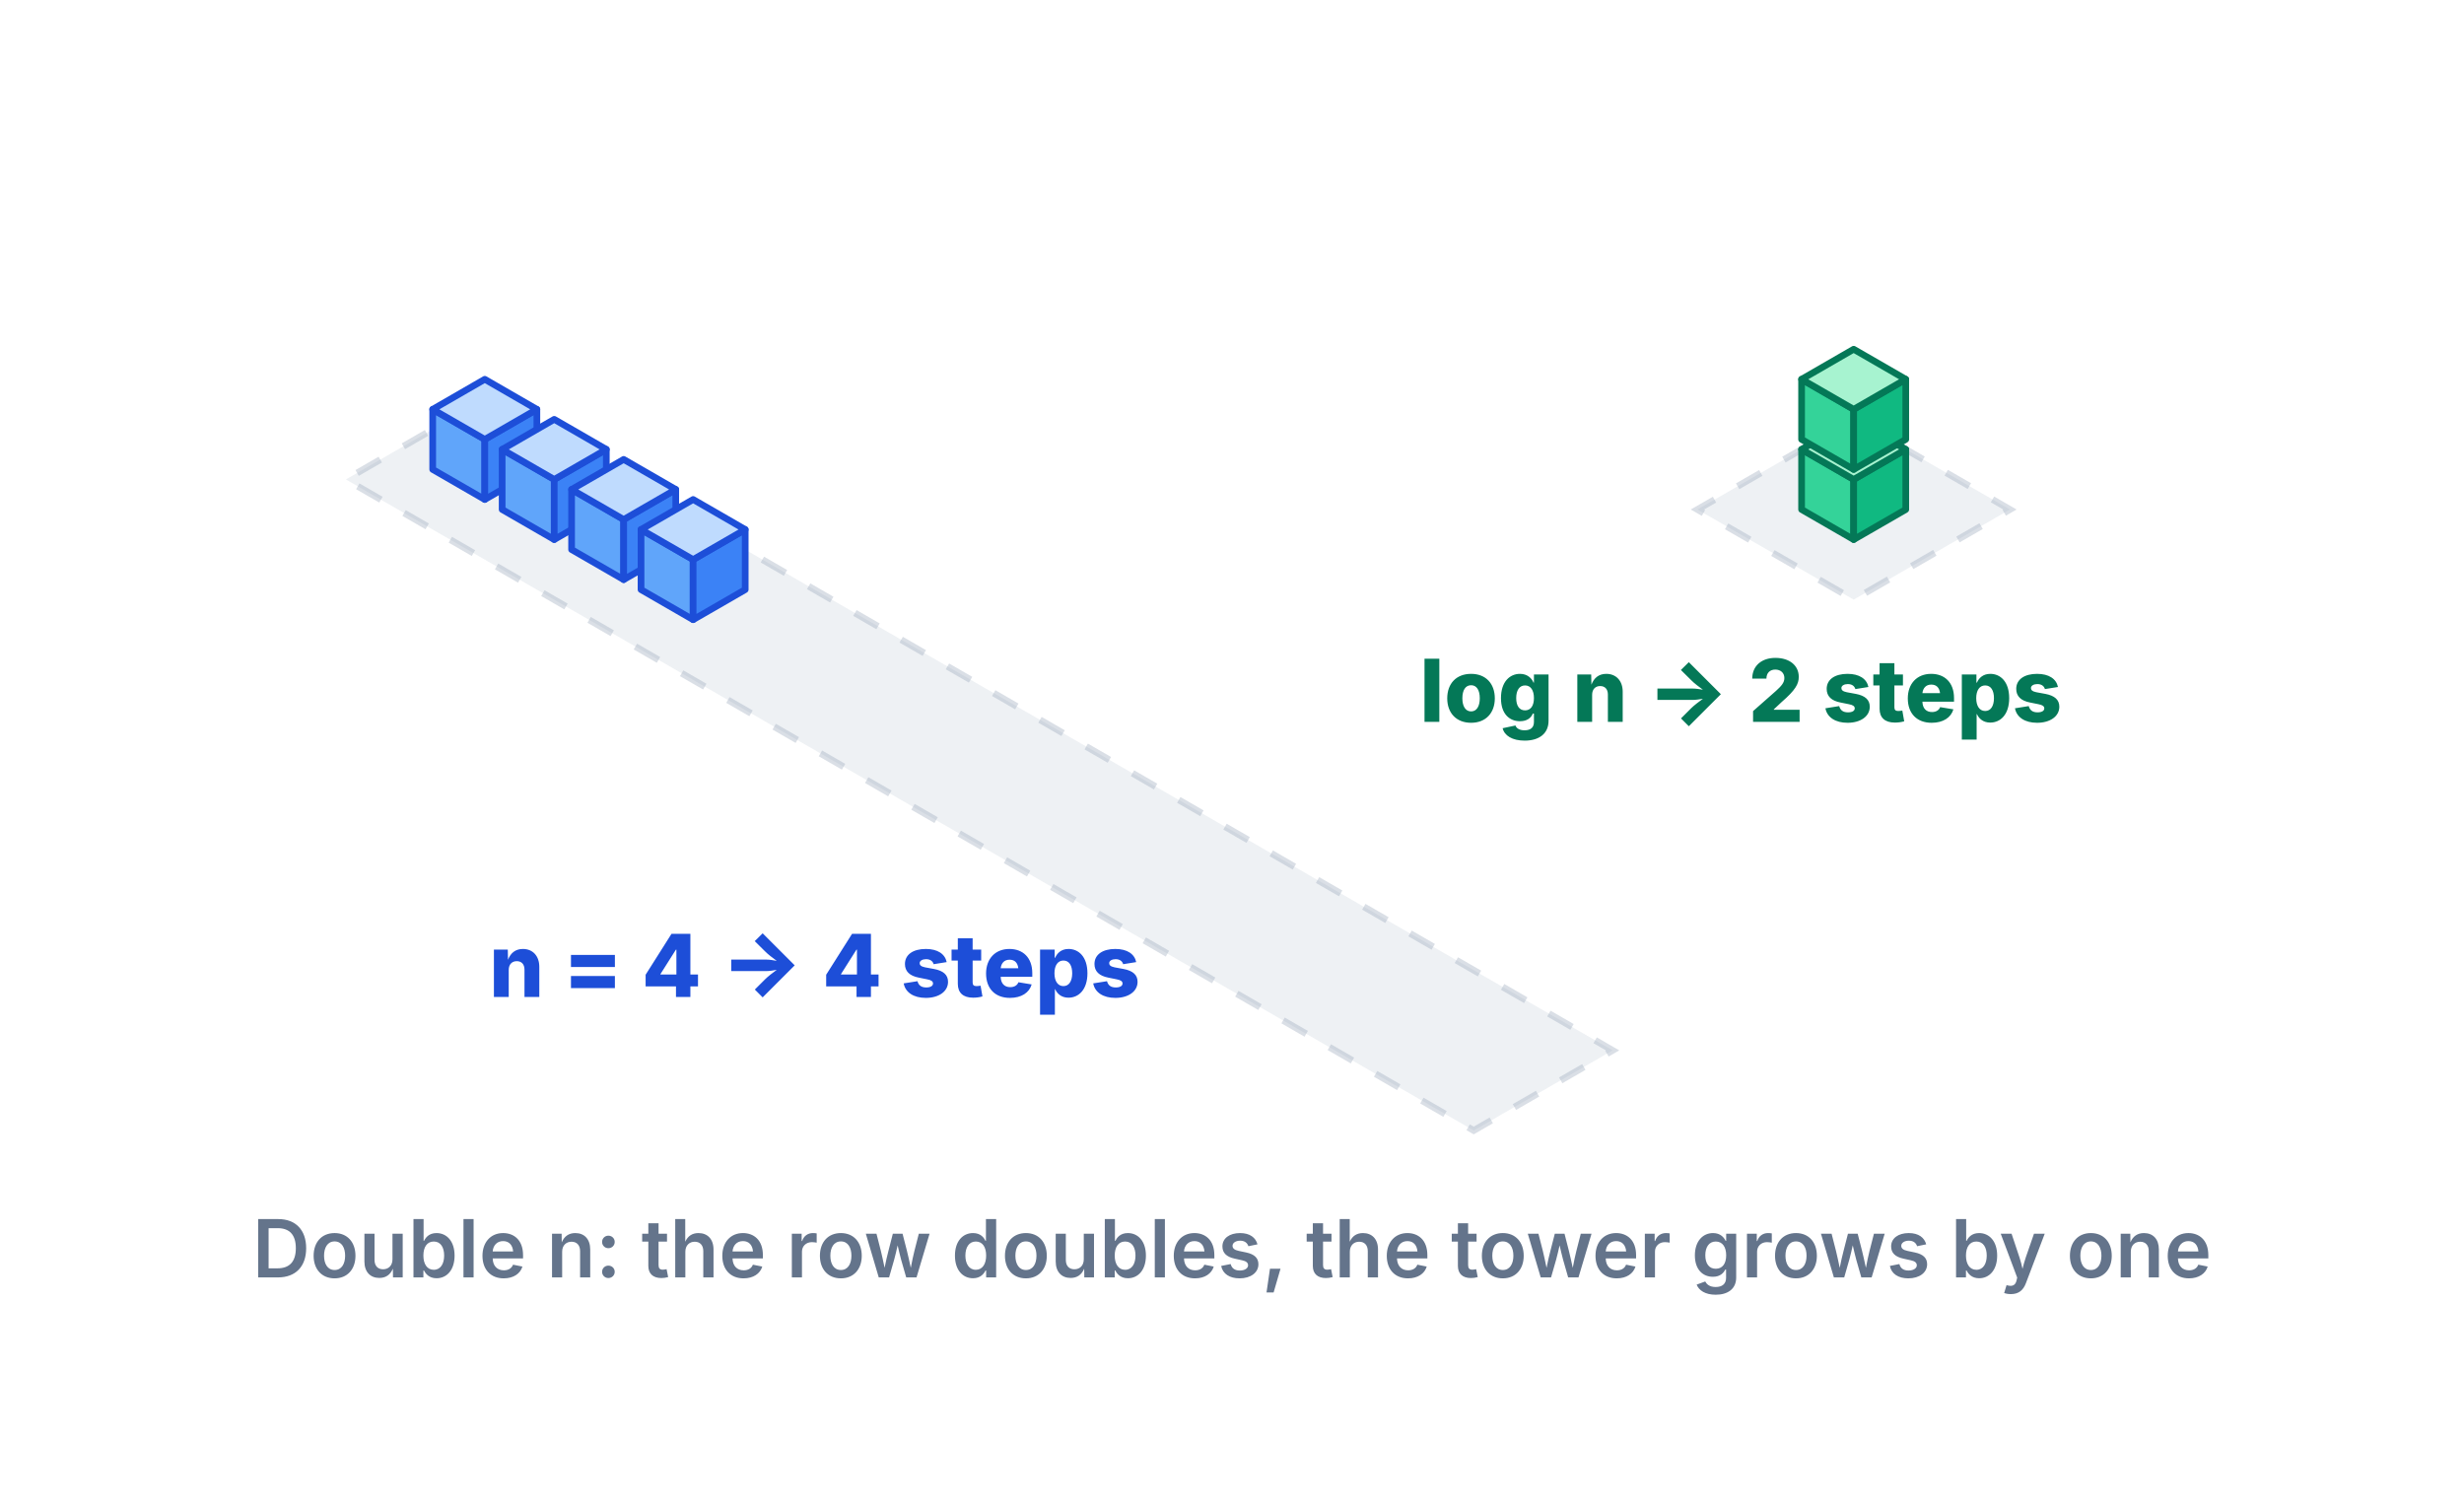
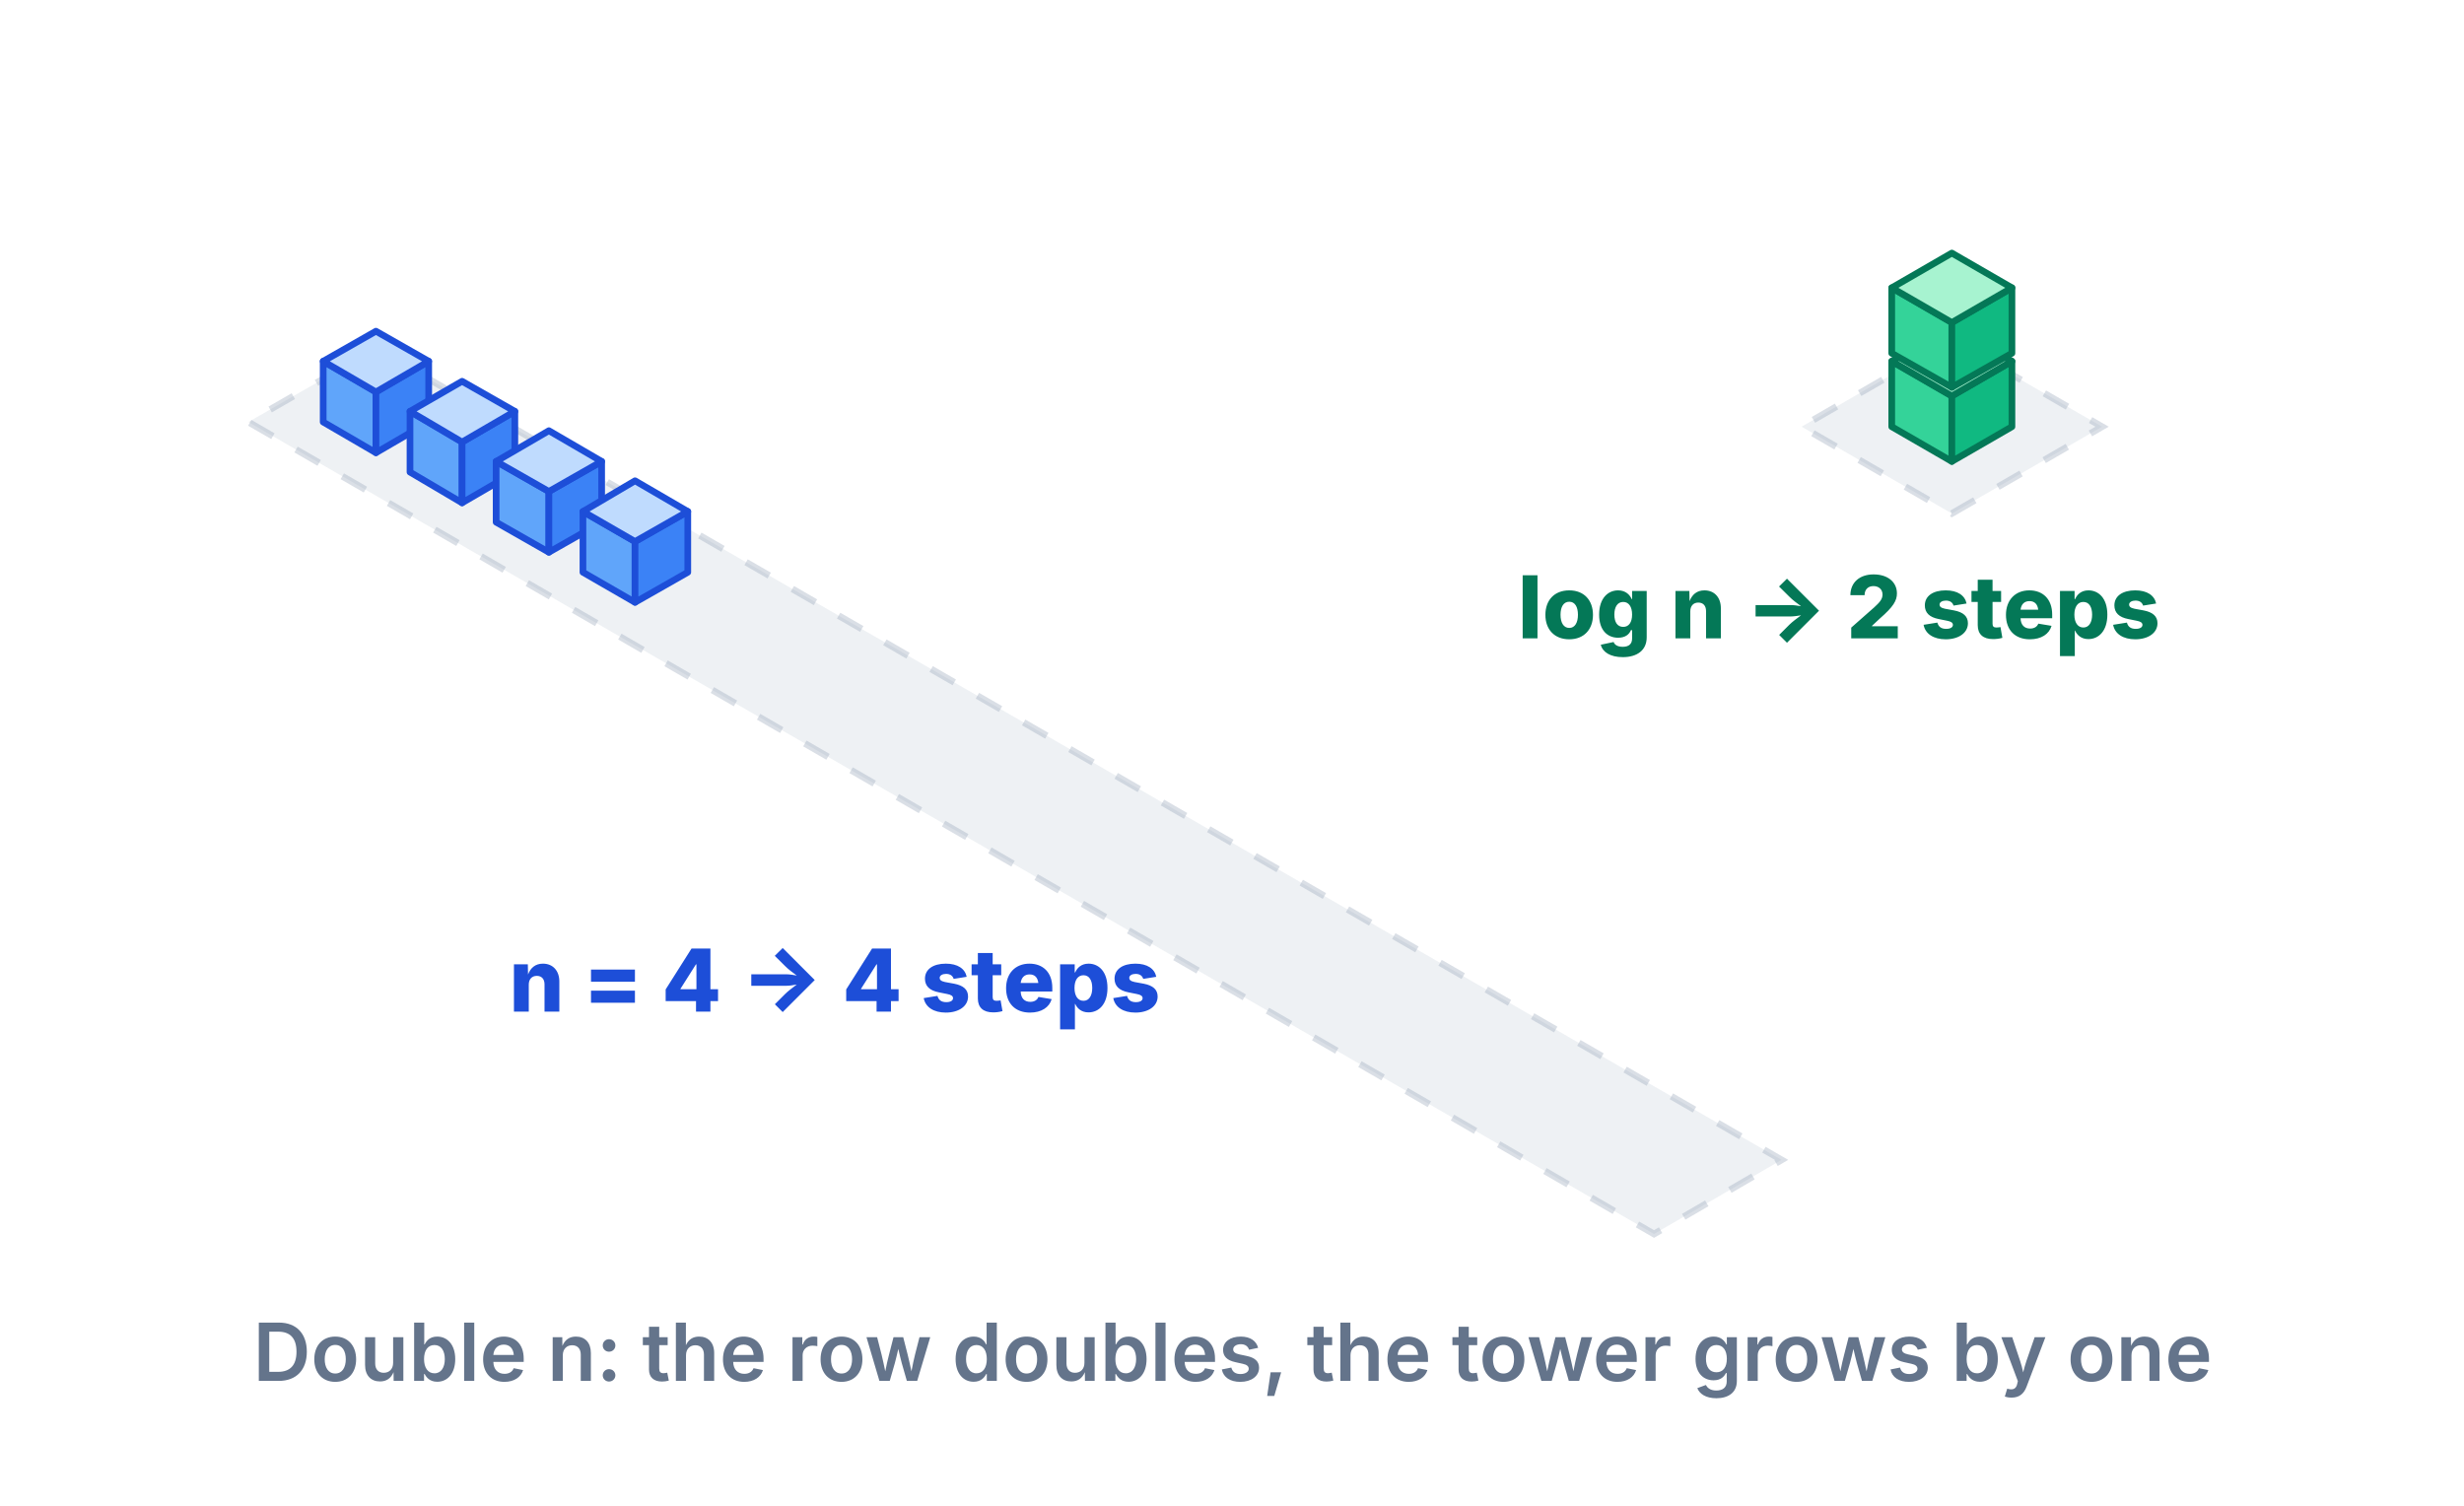
- <svg xmlns="http://www.w3.org/2000/svg" viewBox="-72.6 -65.8 369.0 225.5" width="360" height="220" role="img" aria-label="As n doubles, n steps doubles but log n steps grows by only one">
+ <svg xmlns="http://www.w3.org/2000/svg" viewBox="-56.3 -58.7 369.0 225.5" width="360" height="220" role="img" aria-label="As n doubles, n steps doubles but log n steps grows by only one">
  <style>
g,line,polygon,text,rect{transform-box:fill-box}
- @media (prefers-reduced-motion: reduce){*{animation:none!important}}.r4{animation:r4 7.5s ease-out infinite;opacity:0}@keyframes r4{0%,34.0%{opacity:0;transform:translateY(-10px)}39.0%,94%{opacity:1;transform:translateY(0)}98%,100%{opacity:0}}.r5{animation:r5 7.5s ease-out infinite;opacity:0}@keyframes r5{0%,34.0%{opacity:0;transform:translateY(-10px)}39.0%,94%{opacity:1;transform:translateY(0)}98%,100%{opacity:0}}.r6{animation:r6 7.5s ease-out infinite;opacity:0}@keyframes r6{0%,34.0%{opacity:0;transform:translateY(-10px)}39.0%,94%{opacity:1;transform:translateY(0)}98%,100%{opacity:0}}.r7{animation:r7 7.5s ease-out infinite;opacity:0}@keyframes r7{0%,34.0%{opacity:0;transform:translateY(-10px)}39.0%,94%{opacity:1;transform:translateY(0)}98%,100%{opacity:0}}.r8{animation:r8 7.5s ease-out infinite;opacity:0}@keyframes r8{0%,67.0%{opacity:0;transform:translateY(-10px)}72.0%,94%{opacity:1;transform:translateY(0)}98%,100%{opacity:0}}.r9{animation:r9 7.5s ease-out infinite;opacity:0}@keyframes r9{0%,67.0%{opacity:0;transform:translateY(-10px)}72.0%,94%{opacity:1;transform:translateY(0)}98%,100%{opacity:0}}.r10{animation:r10 7.5s ease-out infinite;opacity:0}@keyframes r10{0%,67.0%{opacity:0;transform:translateY(-10px)}72.0%,94%{opacity:1;transform:translateY(0)}98%,100%{opacity:0}}.r11{animation:r11 7.5s ease-out infinite;opacity:0}@keyframes r11{0%,67.0%{opacity:0;transform:translateY(-10px)}72.0%,94%{opacity:1;transform:translateY(0)}98%,100%{opacity:0}}.r12{animation:r12 7.5s ease-out infinite;opacity:0}@keyframes r12{0%,67.0%{opacity:0;transform:translateY(-10px)}72.0%,94%{opacity:1;transform:translateY(0)}98%,100%{opacity:0}}.r13{animation:r13 7.5s ease-out infinite;opacity:0}@keyframes r13{0%,67.0%{opacity:0;transform:translateY(-10px)}72.0%,94%{opacity:1;transform:translateY(0)}98%,100%{opacity:0}}.r14{animation:r14 7.5s ease-out infinite;opacity:0}@keyframes r14{0%,67.0%{opacity:0;transform:translateY(-10px)}72.0%,94%{opacity:1;transform:translateY(0)}98%,100%{opacity:0}}.r15{animation:r15 7.5s ease-out infinite;opacity:0}@keyframes r15{0%,67.0%{opacity:0;transform:translateY(-10px)}72.0%,94%{opacity:1;transform:translateY(0)}98%,100%{opacity:0}}.w2{animation:w2 7.5s ease-out infinite;opacity:0}@keyframes w2{0%,34.0%{opacity:0;transform:translateY(-10px)}39.0%,94%{opacity:1;transform:translateY(0)}98%,100%{opacity:0}}.w3{animation:w3 7.5s ease-out infinite;opacity:0}@keyframes w3{0%,67.0%{opacity:0;transform:translateY(-10px)}72.0%,94%{opacity:1;transform:translateY(0)}98%,100%{opacity:0}}.l0{animation:l0 7.5s linear infinite;opacity:1}@keyframes l0{0%,32.4%{opacity:1}32.6%,95.8%{opacity:0}96%,100%{opacity:1}}.l1{animation:l1 7.5s linear infinite;opacity:0}@keyframes l1{0%,32.8%{opacity:0}33.0%,65.4%{opacity:1}65.6%,100%{opacity:0}}.l2{animation:l2 7.5s linear infinite;opacity:0}@keyframes l2{0%,65.8%{opacity:0}66.0%,94.0%{opacity:1}94.2%,100%{opacity:0}}</style>
-   <polygon points="0.0,-6.0 168.9,91.5 148.1,103.5 -20.8,6.0" fill="#94A3B8" fill-opacity="0.16" stroke="#94A3B8" stroke-opacity="0.35" stroke-dasharray="4 4" />
-   <polygon points="205.0,-3.0 228.4,10.5 205.0,24.0 181.6,10.5" fill="#94A3B8" fill-opacity="0.16" stroke="#94A3B8" stroke-opacity="0.35" stroke-dasharray="4 4" />
+ @media (prefers-reduced-motion: reduce){*{animation:none!important}}.r4{animation:r4 7.5s ease-out infinite;opacity:0}@keyframes r4{0%,34.0%{opacity:0;transform:translateY(-10px)}39.0%,94%{opacity:1;transform:translateY(0)}98%,100%{opacity:0}}.r5{animation:r5 7.5s ease-out infinite;opacity:0}@keyframes r5{0%,34.0%{opacity:0;transform:translateY(-10px)}39.0%,94%{opacity:1;transform:translateY(0)}98%,100%{opacity:0}}.r6{animation:r6 7.5s ease-out infinite;opacity:0}@keyframes r6{0%,34.0%{opacity:0;transform:translateY(-10px)}39.0%,94%{opacity:1;transform:translateY(0)}98%,100%{opacity:0}}.r7{animation:r7 7.5s ease-out infinite;opacity:0}@keyframes r7{0%,34.0%{opacity:0;transform:translateY(-10px)}39.0%,94%{opacity:1;transform:translateY(0)}98%,100%{opacity:0}}.r8{animation:r8 7.5s ease-out infinite;opacity:0}@keyframes r8{0%,67.0%{opacity:0;transform:translateY(-10px)}72.0%,94%{opacity:1;transform:translateY(0)}98%,100%{opacity:0}}.r9{animation:r9 7.5s ease-out infinite;opacity:0}@keyframes r9{0%,67.0%{opacity:0;transform:translateY(-10px)}72.0%,94%{opacity:1;transform:translateY(0)}98%,100%{opacity:0}}.r10{animation:r10 7.5s ease-out infinite;opacity:0}@keyframes r10{0%,67.0%{opacity:0;transform:translateY(-10px)}72.0%,94%{opacity:1;transform:translateY(0)}98%,100%{opacity:0}}.r11{animation:r11 7.5s ease-out infinite;opacity:0}@keyframes r11{0%,67.0%{opacity:0;transform:translateY(-10px)}72.0%,94%{opacity:1;transform:translateY(0)}98%,100%{opacity:0}}.r12{animation:r12 7.5s ease-out infinite;opacity:0}@keyframes r12{0%,67.0%{opacity:0;transform:translateY(-10px)}72.0%,94%{opacity:1;transform:translateY(0)}98%,100%{opacity:0}}.r13{animation:r13 7.5s ease-out infinite;opacity:0}@keyframes r13{0%,67.0%{opacity:0;transform:translateY(-10px)}72.0%,94%{opacity:1;transform:translateY(0)}98%,100%{opacity:0}}.r14{animation:r14 7.5s ease-out infinite;opacity:0}@keyframes r14{0%,67.0%{opacity:0;transform:translateY(-10px)}72.0%,94%{opacity:1;transform:translateY(0)}98%,100%{opacity:0}}.r15{animation:r15 7.5s ease-out infinite;opacity:0}@keyframes r15{0%,67.0%{opacity:0;transform:translateY(-10px)}72.0%,94%{opacity:1;transform:translateY(0)}98%,100%{opacity:0}}.w2{animation:w2 7.5s ease-out infinite;opacity:0}@keyframes w2{0%,34.0%{opacity:0;transform:translateY(-10px)}39.0%,94%{opacity:1;transform:translateY(0)}98%,100%{opacity:0}}.w3{animation:w3 7.5s ease-out infinite;opacity:0}@keyframes w3{0%,67.0%{opacity:0;transform:translateY(-10px)}72.0%,94%{opacity:1;transform:translateY(0)}98%,100%{opacity:0}}.l0{animation:l0 7.5s linear infinite;opacity:1}@keyframes l0{0%,32.6%{opacity:1}32.8%,95.8%{opacity:0}96%,100%{opacity:1}}.l1{animation:l1 7.5s linear infinite;opacity:0}@keyframes l1{0%,32.8%{opacity:0}33.0%,65.6%{opacity:1}65.8%,100%{opacity:0}}.l2{animation:l2 7.5s linear infinite;opacity:0}@keyframes l2{0%,65.8%{opacity:0}66.0%,94.0%{opacity:1}94.2%,100%{opacity:0}}</style>
+   <polygon points="0.0,-6.5 210.5,115.0 191.4,126.1 -19.1,4.5" fill="#94A3B8" fill-opacity="0.16" stroke="#94A3B8" stroke-opacity="0.35" stroke-dasharray="4 4" />
+   <polygon points="236.0,-7.8 258.5,5.2 236.0,18.2 213.5,5.2" fill="#94A3B8" fill-opacity="0.16" stroke="#94A3B8" stroke-opacity="0.35" stroke-dasharray="4 4" />
  <g class="r0">
    <g>
-       <polygon points="-7.8,4.5 0.0,9.0 0.0,-0.0 -7.8,-4.5" fill="#60A5FA" stroke="#1D4ED8" stroke-width="1" stroke-linejoin="round" />
-       <polygon points="7.8,4.5 0.0,9.0 0.0,-0.0 7.8,-4.5" fill="#3B82F6" stroke="#1D4ED8" stroke-width="1" stroke-linejoin="round" />
-       <polygon points="0.0,-9.0 7.8,-4.5 0.0,-0.0 -7.8,-4.5" fill="#BFDBFE" stroke="#1D4ED8" stroke-width="1" stroke-linejoin="round" />
+       <polygon points="-7.9,4.5 0.0,9.1 0.0,-0.0 -7.9,-4.6" fill="#60A5FA" stroke="#1D4ED8" stroke-width="1" stroke-linejoin="round" />
+       <polygon points="7.9,4.5 0.0,9.1 0.0,-0.0 7.9,-4.6" fill="#3B82F6" stroke="#1D4ED8" stroke-width="1" stroke-linejoin="round" />
+       <polygon points="0.0,-9.1 7.9,-4.6 0.0,-0.0 -7.9,-4.6" fill="#BFDBFE" stroke="#1D4ED8" stroke-width="1" stroke-linejoin="round" />
    </g>
  </g>
  <g class="r1">
    <g>
-       <polygon points="2.6,10.5 10.4,15.0 10.4,6.0 2.6,1.5" fill="#60A5FA" stroke="#1D4ED8" stroke-width="1" stroke-linejoin="round" />
-       <polygon points="18.2,10.5 10.4,15.0 10.4,6.0 18.2,1.5" fill="#3B82F6" stroke="#1D4ED8" stroke-width="1" stroke-linejoin="round" />
-       <polygon points="10.4,-3.0 18.2,1.5 10.4,6.0 2.6,1.5" fill="#BFDBFE" stroke="#1D4ED8" stroke-width="1" stroke-linejoin="round" />
+       <polygon points="5.1,12.0 12.9,16.6 12.9,7.5 5.1,2.9" fill="#60A5FA" stroke="#1D4ED8" stroke-width="1" stroke-linejoin="round" />
+       <polygon points="20.8,12.0 12.9,16.6 12.9,7.5 20.8,2.9" fill="#3B82F6" stroke="#1D4ED8" stroke-width="1" stroke-linejoin="round" />
+       <polygon points="12.9,-1.6 20.8,2.9 12.9,7.5 5.1,2.9" fill="#BFDBFE" stroke="#1D4ED8" stroke-width="1" stroke-linejoin="round" />
    </g>
  </g>
  <g class="r2">
    <g>
-       <polygon points="13.0,16.5 20.8,21.0 20.8,12.0 13.0,7.5" fill="#60A5FA" stroke="#1D4ED8" stroke-width="1" stroke-linejoin="round" />
-       <polygon points="28.6,16.5 20.8,21.0 20.8,12.0 28.6,7.5" fill="#3B82F6" stroke="#1D4ED8" stroke-width="1" stroke-linejoin="round" />
-       <polygon points="20.8,3.0 28.6,7.5 20.8,12.0 13.0,7.5" fill="#BFDBFE" stroke="#1D4ED8" stroke-width="1" stroke-linejoin="round" />
+       <polygon points="18.0,19.5 25.9,24.0 25.9,14.9 18.0,10.4" fill="#60A5FA" stroke="#1D4ED8" stroke-width="1" stroke-linejoin="round" />
+       <polygon points="33.8,19.5 25.9,24.0 25.9,14.9 33.8,10.4" fill="#3B82F6" stroke="#1D4ED8" stroke-width="1" stroke-linejoin="round" />
+       <polygon points="25.9,5.8 33.8,10.4 25.9,14.9 18.0,10.4" fill="#BFDBFE" stroke="#1D4ED8" stroke-width="1" stroke-linejoin="round" />
    </g>
  </g>
  <g class="r3">
    <g>
-       <polygon points="23.4,22.5 31.2,27.0 31.2,18.0 23.4,13.5" fill="#60A5FA" stroke="#1D4ED8" stroke-width="1" stroke-linejoin="round" />
-       <polygon points="39.0,22.5 31.2,27.0 31.2,18.0 39.0,13.5" fill="#3B82F6" stroke="#1D4ED8" stroke-width="1" stroke-linejoin="round" />
-       <polygon points="31.2,9.0 39.0,13.5 31.2,18.0 23.4,13.5" fill="#BFDBFE" stroke="#1D4ED8" stroke-width="1" stroke-linejoin="round" />
+       <polygon points="31.0,27.0 38.8,31.5 38.8,22.4 31.0,17.9" fill="#60A5FA" stroke="#1D4ED8" stroke-width="1" stroke-linejoin="round" />
+       <polygon points="46.7,27.0 38.8,31.5 38.8,22.4 46.7,17.9" fill="#3B82F6" stroke="#1D4ED8" stroke-width="1" stroke-linejoin="round" />
+       <polygon points="38.8,13.3 46.7,17.9 38.8,22.4 31.0,17.9" fill="#BFDBFE" stroke="#1D4ED8" stroke-width="1" stroke-linejoin="round" />
    </g>
  </g>
  <g class="r4">
    <g>
-       <polygon points="33.8,28.5 41.6,33.0 41.6,24.0 33.8,19.5" fill="#60A5FA" stroke="#1D4ED8" stroke-width="1" stroke-linejoin="round" />
-       <polygon points="49.4,28.5 41.6,33.0 41.6,24.0 49.4,19.5" fill="#3B82F6" stroke="#1D4ED8" stroke-width="1" stroke-linejoin="round" />
-       <polygon points="41.6,15.0 49.4,19.5 41.6,24.0 33.8,19.5" fill="#BFDBFE" stroke="#1D4ED8" stroke-width="1" stroke-linejoin="round" />
+       <polygon points="43.9,34.4 51.8,39.0 51.8,29.9 43.9,25.3" fill="#60A5FA" stroke="#1D4ED8" stroke-width="1" stroke-linejoin="round" />
+       <polygon points="59.7,34.4 51.8,39.0 51.8,29.9 59.7,25.3" fill="#3B82F6" stroke="#1D4ED8" stroke-width="1" stroke-linejoin="round" />
+       <polygon points="51.8,20.8 59.7,25.3 51.8,29.9 43.9,25.3" fill="#BFDBFE" stroke="#1D4ED8" stroke-width="1" stroke-linejoin="round" />
    </g>
  </g>
  <g class="r5">
    <g>
-       <polygon points="44.2,34.5 52.0,39.0 52.0,30.0 44.2,25.5" fill="#60A5FA" stroke="#1D4ED8" stroke-width="1" stroke-linejoin="round" />
-       <polygon points="59.8,34.5 52.0,39.0 52.0,30.0 59.8,25.5" fill="#3B82F6" stroke="#1D4ED8" stroke-width="1" stroke-linejoin="round" />
-       <polygon points="52.0,21.0 59.8,25.5 52.0,30.0 44.2,25.5" fill="#BFDBFE" stroke="#1D4ED8" stroke-width="1" stroke-linejoin="round" />
+       <polygon points="56.9,41.9 64.7,46.5 64.7,37.4 56.9,32.8" fill="#60A5FA" stroke="#1D4ED8" stroke-width="1" stroke-linejoin="round" />
+       <polygon points="72.6,41.9 64.7,46.5 64.7,37.4 72.6,32.8" fill="#3B82F6" stroke="#1D4ED8" stroke-width="1" stroke-linejoin="round" />
+       <polygon points="64.7,28.3 72.6,32.8 64.7,37.4 56.9,32.8" fill="#BFDBFE" stroke="#1D4ED8" stroke-width="1" stroke-linejoin="round" />
    </g>
  </g>
  <g class="r6">
    <g>
-       <polygon points="54.6,40.5 62.4,45.0 62.4,36.0 54.6,31.5" fill="#60A5FA" stroke="#1D4ED8" stroke-width="1" stroke-linejoin="round" />
-       <polygon points="70.1,40.5 62.4,45.0 62.4,36.0 70.1,31.5" fill="#3B82F6" stroke="#1D4ED8" stroke-width="1" stroke-linejoin="round" />
-       <polygon points="62.4,27.0 70.1,31.5 62.4,36.0 54.6,31.5" fill="#BFDBFE" stroke="#1D4ED8" stroke-width="1" stroke-linejoin="round" />
+       <polygon points="69.8,49.4 77.7,53.9 77.7,44.8 69.8,40.3" fill="#60A5FA" stroke="#1D4ED8" stroke-width="1" stroke-linejoin="round" />
+       <polygon points="85.6,49.4 77.7,53.9 77.7,44.8 85.6,40.3" fill="#3B82F6" stroke="#1D4ED8" stroke-width="1" stroke-linejoin="round" />
+       <polygon points="77.7,35.7 85.6,40.3 77.7,44.8 69.8,40.3" fill="#BFDBFE" stroke="#1D4ED8" stroke-width="1" stroke-linejoin="round" />
    </g>
  </g>
  <g class="r7">
    <g>
-       <polygon points="65.0,46.5 72.7,51.0 72.7,42.0 65.0,37.5" fill="#60A5FA" stroke="#1D4ED8" stroke-width="1" stroke-linejoin="round" />
-       <polygon points="80.5,46.5 72.7,51.0 72.7,42.0 80.5,37.5" fill="#3B82F6" stroke="#1D4ED8" stroke-width="1" stroke-linejoin="round" />
-       <polygon points="72.7,33.0 80.5,37.5 72.7,42.0 65.0,37.5" fill="#BFDBFE" stroke="#1D4ED8" stroke-width="1" stroke-linejoin="round" />
+       <polygon points="82.7,56.9 90.6,61.4 90.6,52.3 82.7,47.8" fill="#60A5FA" stroke="#1D4ED8" stroke-width="1" stroke-linejoin="round" />
+       <polygon points="98.5,56.9 90.6,61.4 90.6,52.3 98.5,47.8" fill="#3B82F6" stroke="#1D4ED8" stroke-width="1" stroke-linejoin="round" />
+       <polygon points="90.6,43.2 98.5,47.8 90.6,52.3 82.7,47.8" fill="#BFDBFE" stroke="#1D4ED8" stroke-width="1" stroke-linejoin="round" />
    </g>
  </g>
  <g class="r8">
    <g>
-       <polygon points="75.3,52.5 83.1,57.0 83.1,48.0 75.3,43.5" fill="#60A5FA" stroke="#1D4ED8" stroke-width="1" stroke-linejoin="round" />
-       <polygon points="90.9,52.5 83.1,57.0 83.1,48.0 90.9,43.5" fill="#3B82F6" stroke="#1D4ED8" stroke-width="1" stroke-linejoin="round" />
-       <polygon points="83.1,39.0 90.9,43.5 83.1,48.0 75.3,43.5" fill="#BFDBFE" stroke="#1D4ED8" stroke-width="1" stroke-linejoin="round" />
+       <polygon points="95.7,64.3 103.6,68.9 103.6,59.8 95.7,55.2" fill="#60A5FA" stroke="#1D4ED8" stroke-width="1" stroke-linejoin="round" />
+       <polygon points="111.5,64.3 103.6,68.9 103.6,59.8 111.5,55.2" fill="#3B82F6" stroke="#1D4ED8" stroke-width="1" stroke-linejoin="round" />
+       <polygon points="103.6,50.7 111.5,55.2 103.6,59.8 95.7,55.2" fill="#BFDBFE" stroke="#1D4ED8" stroke-width="1" stroke-linejoin="round" />
    </g>
  </g>
  <g class="r9">
    <g>
-       <polygon points="85.7,58.5 93.5,63.0 93.5,54.0 85.7,49.5" fill="#60A5FA" stroke="#1D4ED8" stroke-width="1" stroke-linejoin="round" />
-       <polygon points="101.3,58.5 93.5,63.0 93.5,54.0 101.3,49.5" fill="#3B82F6" stroke="#1D4ED8" stroke-width="1" stroke-linejoin="round" />
-       <polygon points="93.5,45.0 101.3,49.5 93.5,54.0 85.7,49.5" fill="#BFDBFE" stroke="#1D4ED8" stroke-width="1" stroke-linejoin="round" />
+       <polygon points="108.6,71.8 116.5,76.4 116.5,67.3 108.6,62.7" fill="#60A5FA" stroke="#1D4ED8" stroke-width="1" stroke-linejoin="round" />
+       <polygon points="124.4,71.8 116.5,76.4 116.5,67.3 124.4,62.7" fill="#3B82F6" stroke="#1D4ED8" stroke-width="1" stroke-linejoin="round" />
+       <polygon points="116.5,58.2 124.4,62.7 116.5,67.3 108.6,62.7" fill="#BFDBFE" stroke="#1D4ED8" stroke-width="1" stroke-linejoin="round" />
    </g>
  </g>
  <g class="r10">
    <g>
-       <polygon points="96.1,64.5 103.9,69.0 103.9,60.0 96.1,55.5" fill="#60A5FA" stroke="#1D4ED8" stroke-width="1" stroke-linejoin="round" />
-       <polygon points="111.7,64.5 103.9,69.0 103.9,60.0 111.7,55.5" fill="#3B82F6" stroke="#1D4ED8" stroke-width="1" stroke-linejoin="round" />
-       <polygon points="103.9,51.0 111.7,55.5 103.9,60.0 96.1,55.5" fill="#BFDBFE" stroke="#1D4ED8" stroke-width="1" stroke-linejoin="round" />
+       <polygon points="121.6,79.3 129.5,83.8 129.5,74.7 121.6,70.2" fill="#60A5FA" stroke="#1D4ED8" stroke-width="1" stroke-linejoin="round" />
+       <polygon points="137.4,79.3 129.5,83.8 129.5,74.7 137.4,70.2" fill="#3B82F6" stroke="#1D4ED8" stroke-width="1" stroke-linejoin="round" />
+       <polygon points="129.5,65.6 137.4,70.2 129.5,74.7 121.6,70.2" fill="#BFDBFE" stroke="#1D4ED8" stroke-width="1" stroke-linejoin="round" />
    </g>
  </g>
  <g class="r11">
    <g>
-       <polygon points="106.5,70.5 114.3,75.0 114.3,66.0 106.5,61.5" fill="#60A5FA" stroke="#1D4ED8" stroke-width="1" stroke-linejoin="round" />
-       <polygon points="122.1,70.5 114.3,75.0 114.3,66.0 122.1,61.5" fill="#3B82F6" stroke="#1D4ED8" stroke-width="1" stroke-linejoin="round" />
-       <polygon points="114.3,57.0 122.1,61.5 114.3,66.0 106.5,61.5" fill="#BFDBFE" stroke="#1D4ED8" stroke-width="1" stroke-linejoin="round" />
+       <polygon points="134.5,86.8 142.4,91.3 142.4,82.2 134.5,77.7" fill="#60A5FA" stroke="#1D4ED8" stroke-width="1" stroke-linejoin="round" />
+       <polygon points="150.3,86.8 142.4,91.3 142.4,82.2 150.3,77.7" fill="#3B82F6" stroke="#1D4ED8" stroke-width="1" stroke-linejoin="round" />
+       <polygon points="142.4,73.1 150.3,77.7 142.4,82.2 134.5,77.7" fill="#BFDBFE" stroke="#1D4ED8" stroke-width="1" stroke-linejoin="round" />
    </g>
  </g>
  <g class="r12">
    <g>
-       <polygon points="116.9,76.5 124.7,81.0 124.7,72.0 116.9,67.5" fill="#60A5FA" stroke="#1D4ED8" stroke-width="1" stroke-linejoin="round" />
-       <polygon points="132.5,76.5 124.7,81.0 124.7,72.0 132.5,67.5" fill="#3B82F6" stroke="#1D4ED8" stroke-width="1" stroke-linejoin="round" />
-       <polygon points="124.7,63.0 132.5,67.5 124.7,72.0 116.9,67.5" fill="#BFDBFE" stroke="#1D4ED8" stroke-width="1" stroke-linejoin="round" />
+       <polygon points="147.5,94.2 155.4,98.8 155.4,89.7 147.5,85.1" fill="#60A5FA" stroke="#1D4ED8" stroke-width="1" stroke-linejoin="round" />
+       <polygon points="163.2,94.2 155.4,98.8 155.4,89.7 163.2,85.1" fill="#3B82F6" stroke="#1D4ED8" stroke-width="1" stroke-linejoin="round" />
+       <polygon points="155.4,80.6 163.2,85.1 155.4,89.7 147.5,85.1" fill="#BFDBFE" stroke="#1D4ED8" stroke-width="1" stroke-linejoin="round" />
    </g>
  </g>
  <g class="r13">
    <g>
-       <polygon points="127.3,82.5 135.1,87.0 135.1,78.0 127.3,73.5" fill="#60A5FA" stroke="#1D4ED8" stroke-width="1" stroke-linejoin="round" />
-       <polygon points="142.9,82.5 135.1,87.0 135.1,78.0 142.9,73.5" fill="#3B82F6" stroke="#1D4ED8" stroke-width="1" stroke-linejoin="round" />
-       <polygon points="135.1,69.0 142.9,73.5 135.1,78.0 127.3,73.5" fill="#BFDBFE" stroke="#1D4ED8" stroke-width="1" stroke-linejoin="round" />
+       <polygon points="160.4,101.7 168.3,106.3 168.3,97.2 160.4,92.6" fill="#60A5FA" stroke="#1D4ED8" stroke-width="1" stroke-linejoin="round" />
+       <polygon points="176.2,101.7 168.3,106.3 168.3,97.2 176.2,92.6" fill="#3B82F6" stroke="#1D4ED8" stroke-width="1" stroke-linejoin="round" />
+       <polygon points="168.3,88.1 176.2,92.6 168.3,97.2 160.4,92.6" fill="#BFDBFE" stroke="#1D4ED8" stroke-width="1" stroke-linejoin="round" />
    </g>
  </g>
  <g class="r14">
    <g>
-       <polygon points="137.7,88.5 145.5,93.0 145.5,84.0 137.7,79.5" fill="#60A5FA" stroke="#1D4ED8" stroke-width="1" stroke-linejoin="round" />
-       <polygon points="153.3,88.5 145.5,93.0 145.5,84.0 153.3,79.5" fill="#3B82F6" stroke="#1D4ED8" stroke-width="1" stroke-linejoin="round" />
-       <polygon points="145.5,75.0 153.3,79.5 145.5,84.0 137.7,79.5" fill="#BFDBFE" stroke="#1D4ED8" stroke-width="1" stroke-linejoin="round" />
+       <polygon points="173.4,109.2 181.3,113.7 181.3,104.6 173.4,100.1" fill="#60A5FA" stroke="#1D4ED8" stroke-width="1" stroke-linejoin="round" />
+       <polygon points="189.1,109.2 181.3,113.7 181.3,104.6 189.1,100.1" fill="#3B82F6" stroke="#1D4ED8" stroke-width="1" stroke-linejoin="round" />
+       <polygon points="181.3,95.5 189.1,100.1 181.3,104.6 173.4,100.1" fill="#BFDBFE" stroke="#1D4ED8" stroke-width="1" stroke-linejoin="round" />
    </g>
  </g>
  <g class="r15">
    <g>
-       <polygon points="148.1,94.5 155.9,99.0 155.9,90.0 148.1,85.5" fill="#60A5FA" stroke="#1D4ED8" stroke-width="1" stroke-linejoin="round" />
-       <polygon points="163.7,94.5 155.9,99.0 155.9,90.0 163.7,85.5" fill="#3B82F6" stroke="#1D4ED8" stroke-width="1" stroke-linejoin="round" />
-       <polygon points="155.9,81.0 163.7,85.5 155.9,90.0 148.1,85.5" fill="#BFDBFE" stroke="#1D4ED8" stroke-width="1" stroke-linejoin="round" />
+       <polygon points="186.3,116.7 194.2,121.2 194.2,112.1 186.3,107.6" fill="#60A5FA" stroke="#1D4ED8" stroke-width="1" stroke-linejoin="round" />
+       <polygon points="202.1,116.7 194.2,121.2 194.2,112.1 202.1,107.6" fill="#3B82F6" stroke="#1D4ED8" stroke-width="1" stroke-linejoin="round" />
+       <polygon points="194.2,103.0 202.1,107.6 194.2,112.1 186.3,107.6" fill="#BFDBFE" stroke="#1D4ED8" stroke-width="1" stroke-linejoin="round" />
    </g>
  </g>
  <g class="w0">
    <g>
-       <polygon points="197.2,10.5 205.0,15.0 205.0,6.0 197.2,1.5" fill="#34D399" stroke="#047857" stroke-width="1" stroke-linejoin="round" />
-       <polygon points="212.8,10.5 205.0,15.0 205.0,6.0 212.8,1.5" fill="#10B981" stroke="#047857" stroke-width="1" stroke-linejoin="round" />
-       <polygon points="205.0,-3.0 212.8,1.5 205.0,6.0 197.2,1.5" fill="#A7F3D0" stroke="#047857" stroke-width="1" stroke-linejoin="round" />
+       <polygon points="227.0,5.2 236.0,10.4 236.0,0.6 227.0,-4.6" fill="#34D399" stroke="#047857" stroke-width="1" stroke-linejoin="round" />
+       <polygon points="245.0,5.2 236.0,10.4 236.0,0.6 245.0,-4.6" fill="#10B981" stroke="#047857" stroke-width="1" stroke-linejoin="round" />
+       <polygon points="236.0,-9.8 245.0,-4.6 236.0,0.6 227.0,-4.6" fill="#A7F3D0" stroke="#047857" stroke-width="1" stroke-linejoin="round" />
    </g>
  </g>
  <g class="w1">
    <g>
-       <polygon points="197.2,0.0 205.0,4.5 205.0,-4.5 197.2,-9.0" fill="#34D399" stroke="#047857" stroke-width="1" stroke-linejoin="round" />
-       <polygon points="212.8,0.0 205.0,4.5 205.0,-4.5 212.8,-9.0" fill="#10B981" stroke="#047857" stroke-width="1" stroke-linejoin="round" />
-       <polygon points="205.0,-13.5 212.8,-9.0 205.0,-4.5 197.2,-9.0" fill="#A7F3D0" stroke="#047857" stroke-width="1" stroke-linejoin="round" />
+       <polygon points="227.0,-5.8 236.0,-0.7 236.0,-10.4 227.0,-15.6" fill="#34D399" stroke="#047857" stroke-width="1" stroke-linejoin="round" />
+       <polygon points="245.0,-5.8 236.0,-0.7 236.0,-10.4 245.0,-15.6" fill="#10B981" stroke="#047857" stroke-width="1" stroke-linejoin="round" />
+       <polygon points="236.0,-20.8 245.0,-15.6 236.0,-10.4 227.0,-15.6" fill="#A7F3D0" stroke="#047857" stroke-width="1" stroke-linejoin="round" />
    </g>
  </g>
  <g class="w2">
    <g>
-       <polygon points="197.2,-10.5 205.0,-6.0 205.0,-15.0 197.2,-19.5" fill="#34D399" stroke="#047857" stroke-width="1" stroke-linejoin="round" />
-       <polygon points="212.8,-10.5 205.0,-6.0 205.0,-15.0 212.8,-19.5" fill="#10B981" stroke="#047857" stroke-width="1" stroke-linejoin="round" />
-       <polygon points="205.0,-24.0 212.8,-19.5 205.0,-15.0 197.2,-19.5" fill="#A7F3D0" stroke="#047857" stroke-width="1" stroke-linejoin="round" />
+       <polygon points="227.0,-16.9 236.0,-11.7 236.0,-21.5 227.0,-26.7" fill="#34D399" stroke="#047857" stroke-width="1" stroke-linejoin="round" />
+       <polygon points="245.0,-16.9 236.0,-11.7 236.0,-21.5 245.0,-26.7" fill="#10B981" stroke="#047857" stroke-width="1" stroke-linejoin="round" />
+       <polygon points="236.0,-31.9 245.0,-26.7 236.0,-21.5 227.0,-26.7" fill="#A7F3D0" stroke="#047857" stroke-width="1" stroke-linejoin="round" />
    </g>
  </g>
  <g class="w3">
    <g>
-       <polygon points="197.2,-21.0 205.0,-16.5 205.0,-25.5 197.2,-30.0" fill="#34D399" stroke="#047857" stroke-width="1" stroke-linejoin="round" />
-       <polygon points="212.8,-21.0 205.0,-16.5 205.0,-25.5 212.8,-30.0" fill="#10B981" stroke="#047857" stroke-width="1" stroke-linejoin="round" />
-       <polygon points="205.0,-34.5 212.8,-30.0 205.0,-25.5 197.2,-30.0" fill="#A7F3D0" stroke="#047857" stroke-width="1" stroke-linejoin="round" />
+       <polygon points="227.0,-27.9 236.0,-22.8 236.0,-32.5 227.0,-37.7" fill="#34D399" stroke="#047857" stroke-width="1" stroke-linejoin="round" />
+       <polygon points="245.0,-27.9 236.0,-22.8 236.0,-32.5 245.0,-37.7" fill="#10B981" stroke="#047857" stroke-width="1" stroke-linejoin="round" />
+       <polygon points="236.0,-42.9 245.0,-37.7 236.0,-32.5 227.0,-37.7" fill="#A7F3D0" stroke="#047857" stroke-width="1" stroke-linejoin="round" />
    </g>
  </g>
  <g class="l0">
-     <text x="49.4" y="83.5" font-family="Inter, ui-sans-serif, system-ui, -apple-system, Segoe UI, sans-serif" font-size="13" font-weight="800" fill="#1D4ED8" text-anchor="middle">n = 4 → 4 steps</text>
-     <text x="188.1" y="42.3" font-family="Inter, ui-sans-serif, system-ui, -apple-system, Segoe UI, sans-serif" font-size="13" font-weight="800" fill="#047857" text-anchor="middle">log n → 2 steps</text>
+     <text x="68.7" y="92.8" font-family="Inter, ui-sans-serif, system-ui, -apple-system, Segoe UI, sans-serif" font-size="13" font-weight="800" fill="#1D4ED8" text-anchor="middle">n = 4 → 4 steps</text>
+     <text x="219.1" y="36.9" font-family="Inter, ui-sans-serif, system-ui, -apple-system, Segoe UI, sans-serif" font-size="13" font-weight="800" fill="#047857" text-anchor="middle">log n → 2 steps</text>
  </g>
  <g class="l1">
-     <text x="49.4" y="83.5" font-family="Inter, ui-sans-serif, system-ui, -apple-system, Segoe UI, sans-serif" font-size="13" font-weight="800" fill="#1D4ED8" text-anchor="middle">n = 8 → 8 steps</text>
-     <text x="188.1" y="42.3" font-family="Inter, ui-sans-serif, system-ui, -apple-system, Segoe UI, sans-serif" font-size="13" font-weight="800" fill="#047857" text-anchor="middle">log n → 3 steps</text>
+     <text x="68.7" y="92.8" font-family="Inter, ui-sans-serif, system-ui, -apple-system, Segoe UI, sans-serif" font-size="13" font-weight="800" fill="#1D4ED8" text-anchor="middle">n = 8 → 8 steps</text>
+     <text x="219.1" y="36.9" font-family="Inter, ui-sans-serif, system-ui, -apple-system, Segoe UI, sans-serif" font-size="13" font-weight="800" fill="#047857" text-anchor="middle">log n → 3 steps</text>
  </g>
  <g class="l2">
-     <text x="49.4" y="83.5" font-family="Inter, ui-sans-serif, system-ui, -apple-system, Segoe UI, sans-serif" font-size="13" font-weight="800" fill="#1D4ED8" text-anchor="middle">n = 16 → 16 steps</text>
-     <text x="188.1" y="42.3" font-family="Inter, ui-sans-serif, system-ui, -apple-system, Segoe UI, sans-serif" font-size="13" font-weight="800" fill="#047857" text-anchor="middle">log n → 4 steps</text>
+     <text x="68.7" y="92.8" font-family="Inter, ui-sans-serif, system-ui, -apple-system, Segoe UI, sans-serif" font-size="13" font-weight="800" fill="#1D4ED8" text-anchor="middle">n = 16 → 16 steps</text>
+     <text x="219.1" y="36.9" font-family="Inter, ui-sans-serif, system-ui, -apple-system, Segoe UI, sans-serif" font-size="13" font-weight="800" fill="#047857" text-anchor="middle">log n → 4 steps</text>
  </g>
-   <text x="111.9" y="125.5" font-family="Inter, ui-sans-serif, system-ui, -apple-system, Segoe UI, sans-serif" font-size="12" font-weight="600" fill="#64748B" text-anchor="middle">Double n: the row doubles, the tower grows by one</text>
+   <text x="128.3" y="148.1" font-family="Inter, ui-sans-serif, system-ui, -apple-system, Segoe UI, sans-serif" font-size="12" font-weight="600" fill="#64748B" text-anchor="middle">Double n: the row doubles, the tower grows by one</text>
</svg>
